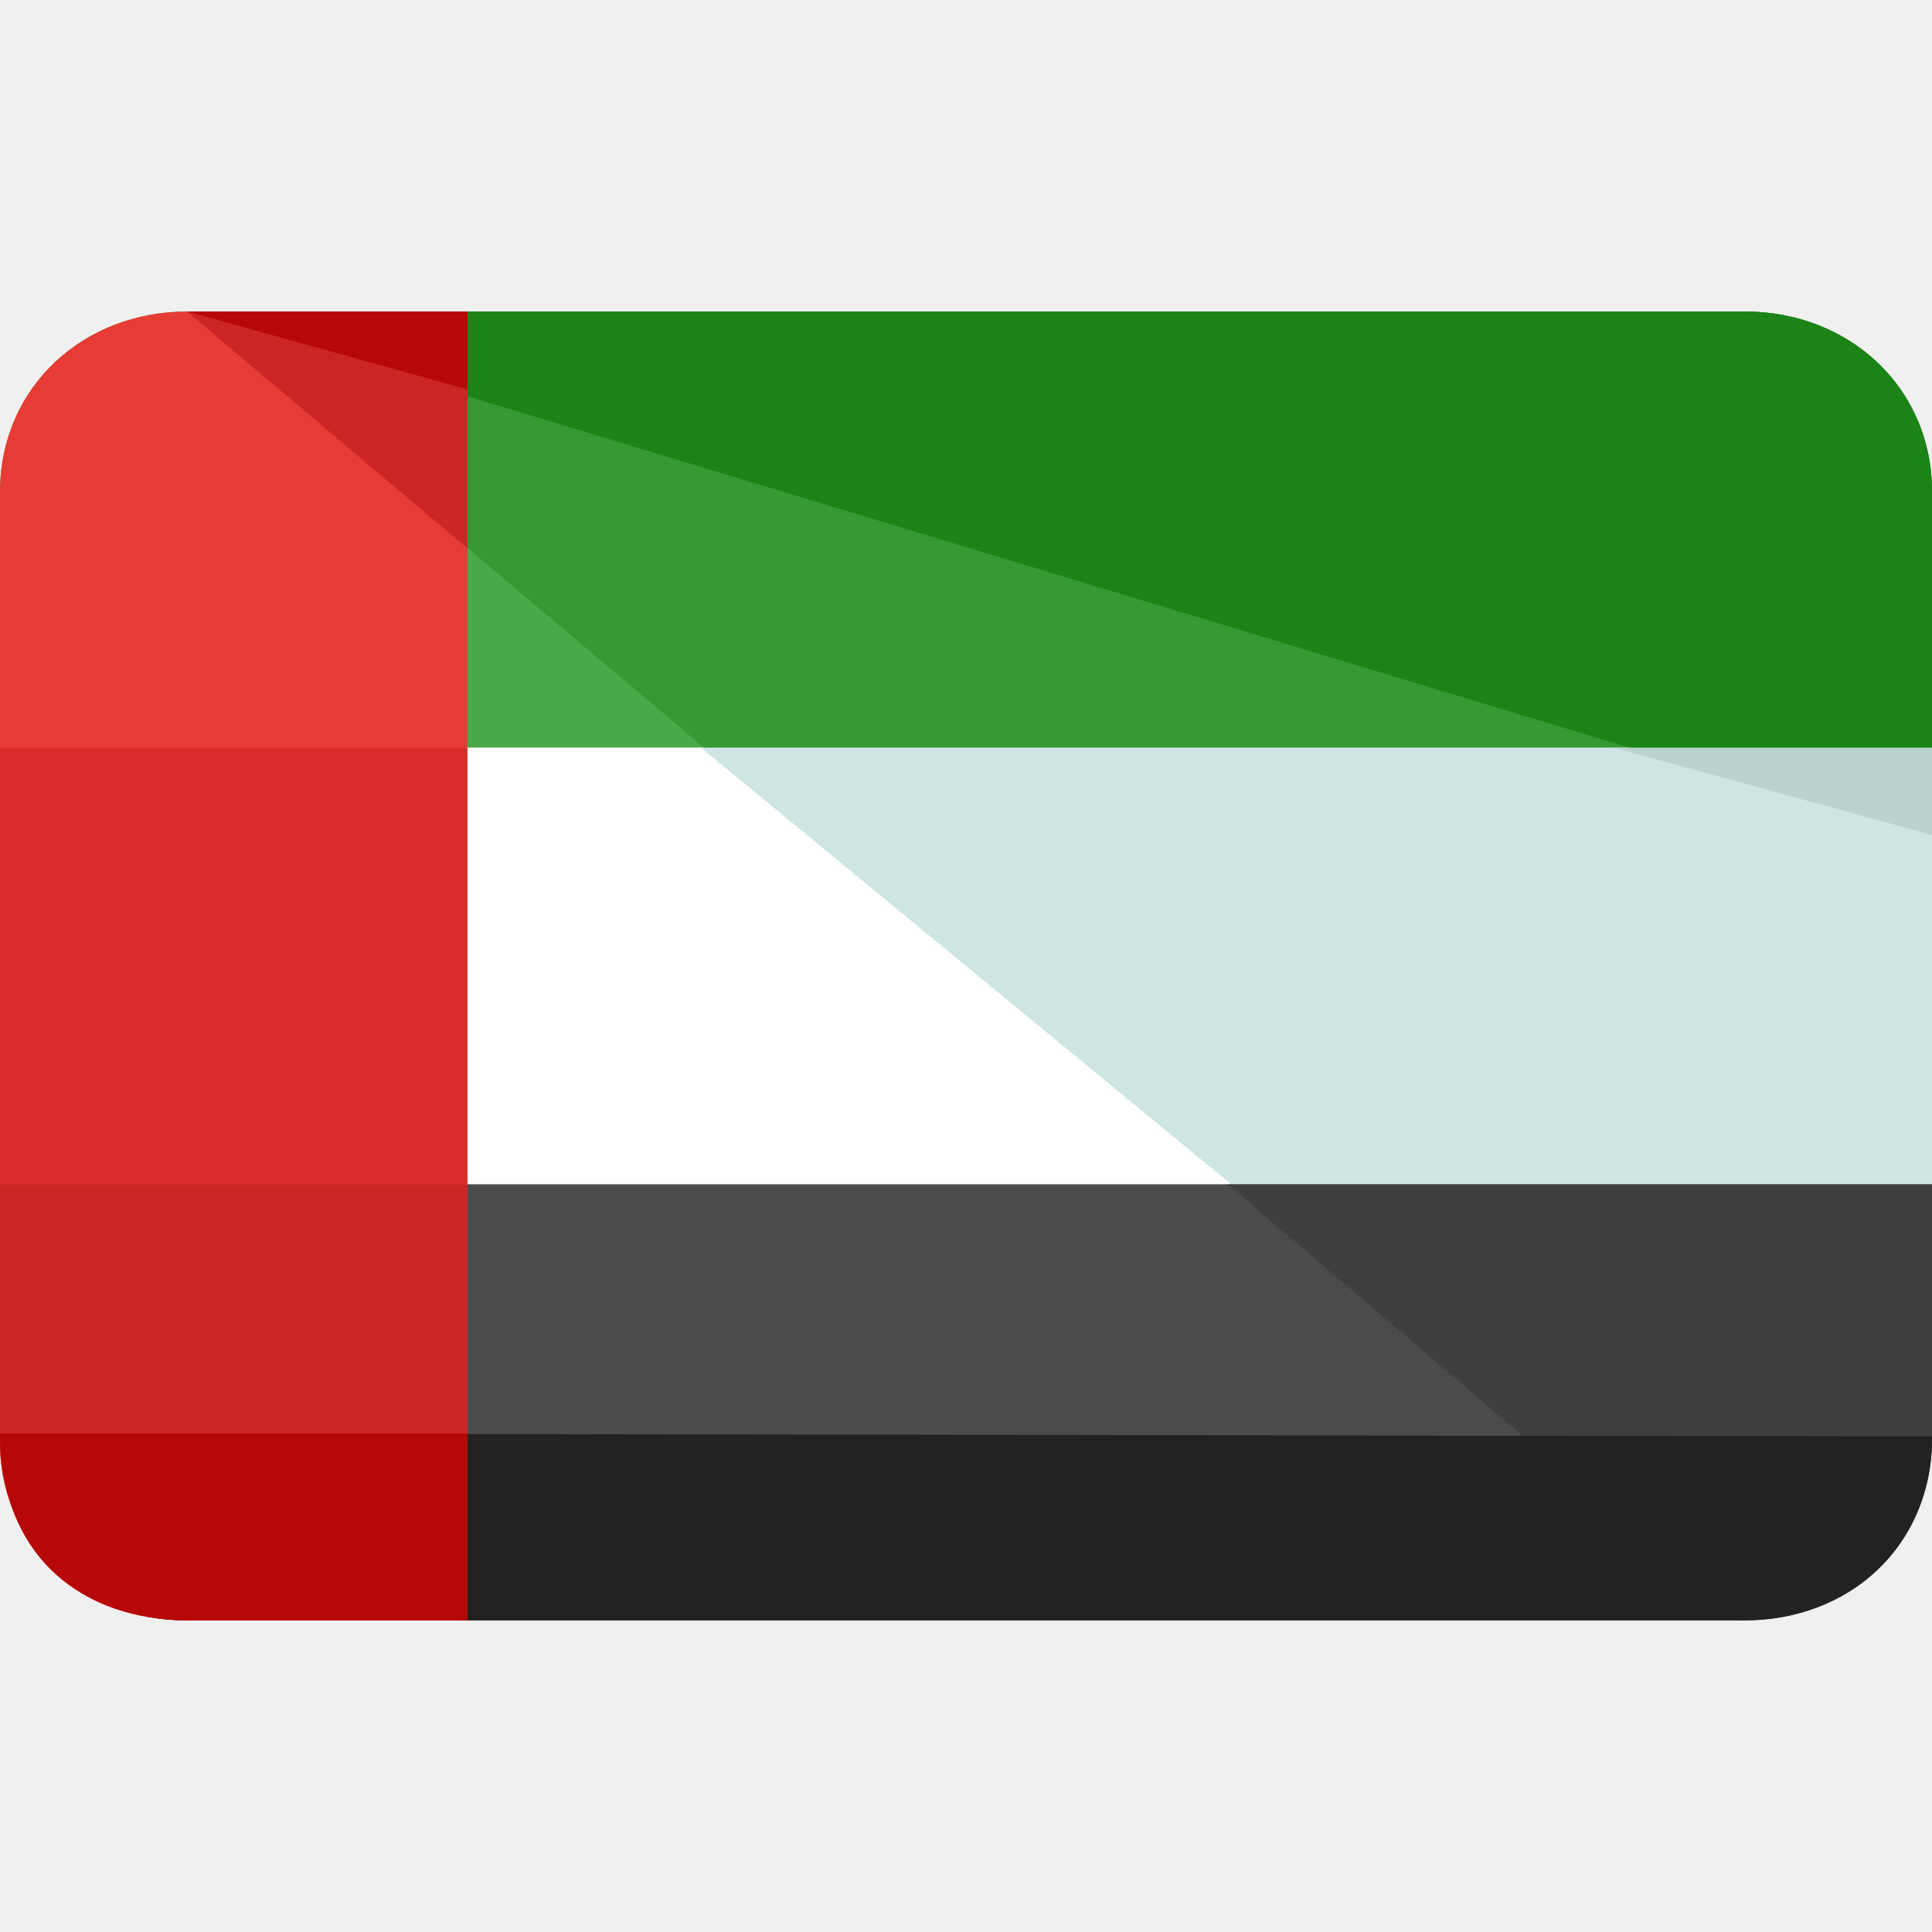
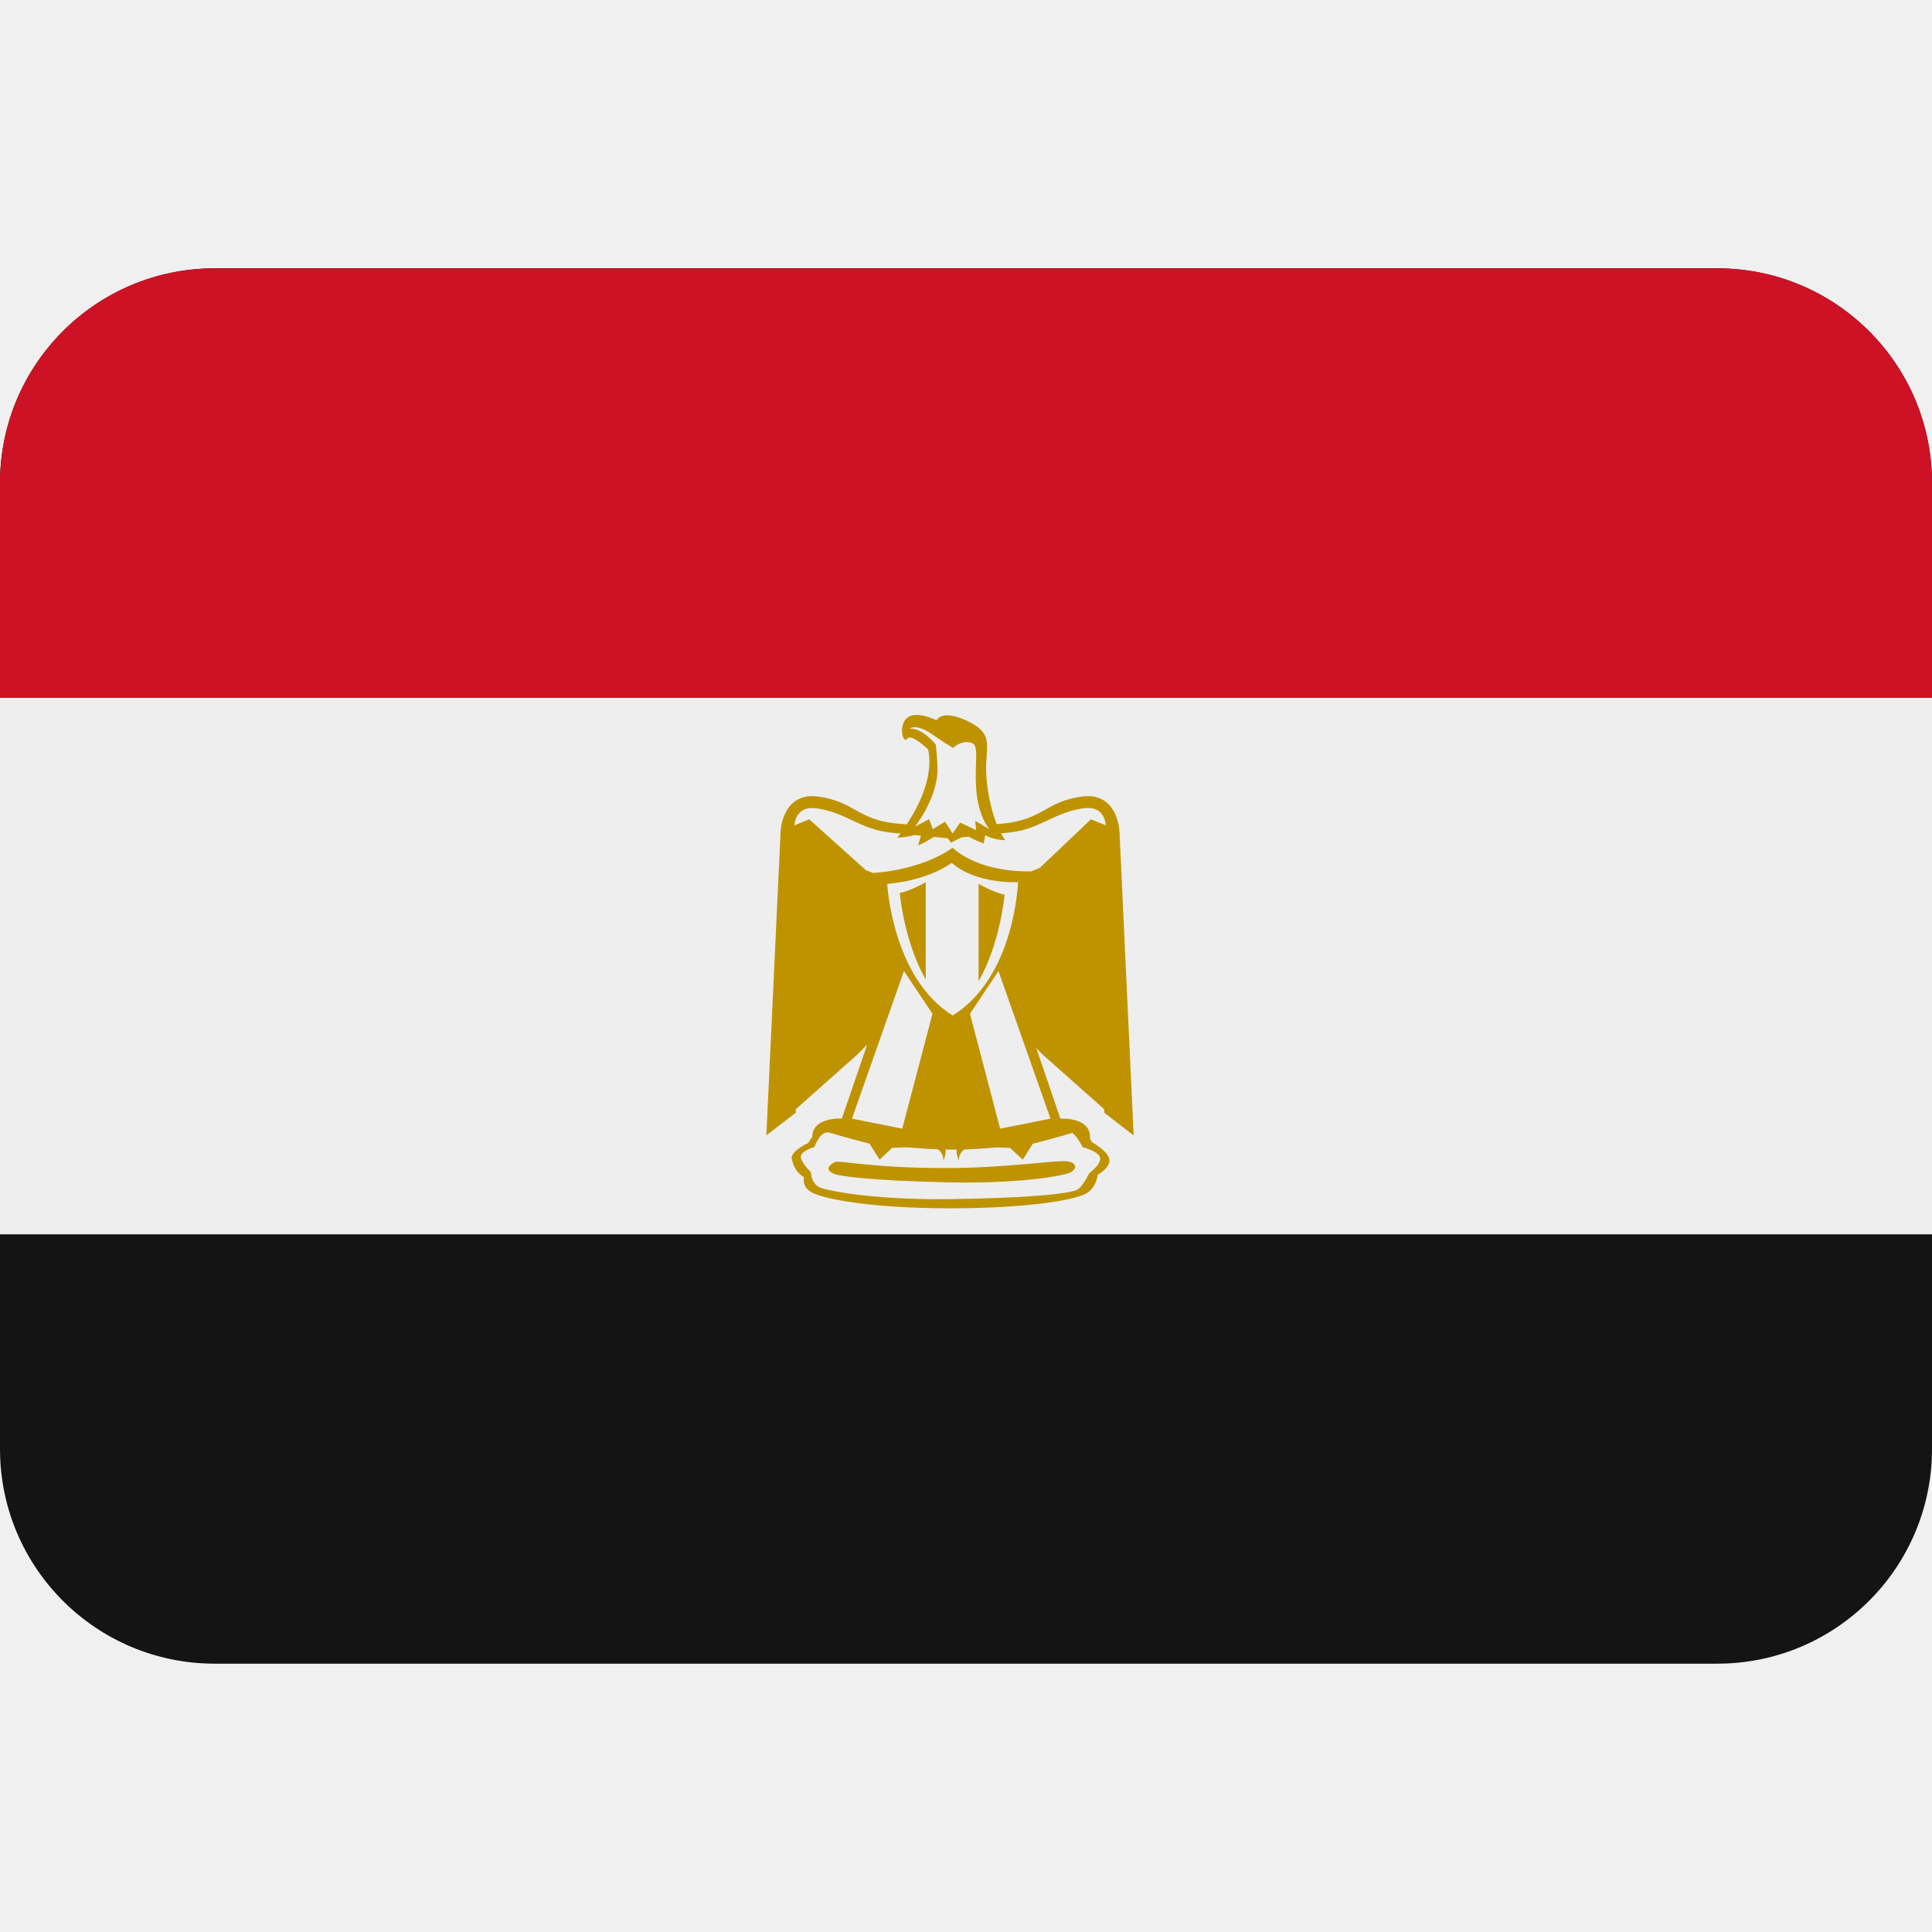
- <svg xmlns="http://www.w3.org/2000/svg" width="25" height="25" viewBox="0 0 25 25" fill="none">
-   <g clip-path="url(#clip0_11010_34223)">
-     <path d="M0 15.324V18.631C0 20.002 1.089 20.969 2.419 20.969H22.581C23.911 20.969 25 20.002 25 18.631V15.324H0Z" fill="#4C4B4B" />
-     <path d="M22.581 4.031H2.419C1.089 4.031 0 4.999 0 6.37V9.676H25V6.37C25 4.999 23.911 4.031 22.581 4.031Z" fill="#49A948" />
-     <path d="M25 9.676H0V15.321H25V9.676Z" fill="white" />
-     <path d="M22.5 20.969C23.83 20.969 25 20.002 25 18.631V15.324H15.887L22.5 20.969Z" fill="#3F3F3F" />
-     <path d="M22.581 4.031H2.42L9.113 9.676H25.001V6.37C25.001 4.999 23.912 4.031 22.581 4.031Z" fill="#369933" />
-     <path d="M15.927 15.321H25V9.676H9.072L15.927 15.321Z" fill="#CFE5E2" />
-     <path d="M22.581 4.031H2.42L21.089 9.676H25.001V6.37C25.001 4.999 23.912 4.031 22.581 4.031Z" fill="#1C8417" />
-     <path d="M25 10.805V9.676H20.887L25 10.805Z" fill="#BAD3CF" />
-     <path d="M25 18.587C25 20.039 23.911 20.966 22.581 20.966H2.419C1.089 20.966 0 19.918 0 18.547" fill="#232222" />
-     <path d="M6.048 4.031H2.419C1.089 4.031 0 4.999 0 6.37V9.596V9.636V15.402V15.443V18.668C0 19.999 1.089 20.967 2.419 20.967H6.048V4.031Z" fill="#E73B36" />
-     <path d="M6.048 9.677H0V9.637V15.363V15.322H6.048V9.677Z" fill="#DB2C2C" />
-     <path d="M0 15.324V15.445V18.671C0 20.002 1.089 20.969 2.419 20.969H6.048V15.324H0Z" fill="#CC2525" />
-     <path d="M0 18.547C0 20.16 1.089 20.966 2.419 20.966H6.048V18.547H0Z" fill="#B70808" />
-     <path d="M6.049 4.031H2.42L6.049 7.096V4.031Z" fill="#CC2525" />
-     <path d="M6.049 4.031H2.42L6.049 5.039V4.031Z" fill="#B70808" />
-   </g>
-   <defs>
-     <clipPath id="clip0_11010_34223">
-       <rect width="25" height="25" fill="white" />
-     </clipPath>
-   </defs>
+ <svg xmlns="http://www.w3.org/2000/svg" width="800px" height="800px" viewBox="0 0 36 36" aria-hidden="true" role="img" class="iconify iconify--twemoji" preserveAspectRatio="xMidYMid meet">
+   <path fill="#141414" d="M36 27a4 4 0 0 1-4 4H4a4 4 0 0 1-4-4V9a4 4 0 0 1 4-4h28a4 4 0 0 1 4 4v18z" />
+   <path fill="#EEE" d="M0 13h36v10H0z" />
+   <path fill="#CE1225" d="M32 5H4a4 4 0 0 0-4 4v4h36V9a4 4 0 0 0-4-4z" />
+   <path fill="#BF9300" d="M14.75 21.562s.016.25.234.375c0 0-.062.188.172.297c.234.109 1.078.281 2.547.281s2.297-.156 2.516-.266c.219-.109.234-.359.234-.359s.234-.125.219-.281c-.016-.156-.328-.328-.328-.328s-.078-.203-.297-.281c-.219-.078-.922.344-2.266.281c-1.344-.062-2.109-.266-2.359-.25c-.25.016-.359.266-.359.266s-.282.125-.313.265z" />
+   <path fill="#EEE" d="M14.922 21.547c-.013.093.188.297.188.297s0 .234.203.297s1.031.219 2.375.203c1.344-.016 2.297-.094 2.406-.188c.109-.094.203-.297.203-.297s.219-.156.203-.281s-.328-.203-.328-.203s-.088-.188-.192-.266s-.776.312-2.214.312c-1.407 0-2.219-.344-2.359-.328c-.141.016-.234.281-.234.281s-.235.064-.251.173z" />
+   <path fill="#BF9300" d="M20.859 15.484s-.031-.734-.703-.641c-.672.094-.719.422-1.438.5l-.148.014a3.192 3.192 0 0 1-.196-1.014c0-.469.141-.672-.344-.906c-.484-.234-.578-.016-.578-.016s-.375-.188-.547-.047c-.172.141-.078.5 0 .391c.078-.109.391.203.391.203c.106.519-.195 1.081-.401 1.394c-.071-.007-.128-.01-.208-.019c-.719-.078-.766-.406-1.438-.5c-.672-.094-.703.641-.703.641l-.266 5.672l.547-.422l.003-.067l1.138-1.011l.19-.19l-.471 1.377s-.719-.047-.516.531c0 0 .109-.328.297-.266s.734.203.734.203l.188.297l.234-.219l.734-.031s.234.062.219.266a.446.446 0 0 0 .037-.283l.221-.015a.445.445 0 0 0 .034.299c-.016-.203.219-.266.219-.266l.734.031l.235.219l.188-.297s.546-.141.733-.203s.297.266.297.266c.203-.578-.516-.531-.516-.531l-.449-1.313l.126.126l1.138 1.011l.003.067l.547.422l-.265-5.673zm-3.107 3.438c-1.127-.696-1.22-2.453-1.22-2.453s.697-.036 1.203-.391c.456.405 1.234.359 1.234.359s-.053 1.764-1.217 2.485zm2.576-3.656l-.953.906l-.16.064c-.164.006-.962.008-1.465-.439c-.625.438-1.484.469-1.484.469l-.133-.053l-1.055-.947l-.277.114c.012-.113.074-.367.418-.317c.564.081.797.391 1.391.453l.168.017l-.059.076c.092 0 .228-.027.328-.049l.113.011l-.051.178c.08-.024.196-.093.291-.154l.26.025l.059.082l.198-.099l.133-.013c.115.067.279.127.279.127l.031-.156c.141.094.375.094.375.094c-.027-.022-.054-.078-.082-.126l.144-.015c.594-.062.826-.372 1.391-.453c.344-.049.406.204.418.317l-.278-.112z" />
+   <path fill="#EEE" d="M17.375 18.891l-.563 2.14l-.937-.187l.969-2.75zm.699 0l.562 2.14l.938-.187l-.969-2.75z" />
+   <path fill="#BF9300" d="M16.766 16.641s.078.906.484 1.609v-1.812s-.266.156-.484.203zm1.953.031s-.078.906-.484 1.609v-1.812c-.001 0 .265.156.484.203z" />
+   <path fill="#EEE" d="M16.953 13.578s.109-.109.422.109c.203.142.383.25.383.25s.128-.135.316-.104c.188.031.083.292.114.838c.031.547.25.781.25.781l-.266-.156l.016.172l-.297-.141l-.141.203l-.141-.219l-.228.139l-.069-.186l-.266.141s.391-.484.422-1.016c.009-.159-.031-.516-.031-.516s-.249-.311-.484-.295z" />
+   <path fill="#BF9300" d="M15.547 21.656c-.179.107-.109.172 0 .219s.765.126 2.094.156c1.359.031 2.203-.125 2.312-.188c.109-.062.125-.172-.062-.203c-.188-.031-1.125.125-2.266.125c-1.406.001-2-.156-2.078-.109z" />
</svg>
